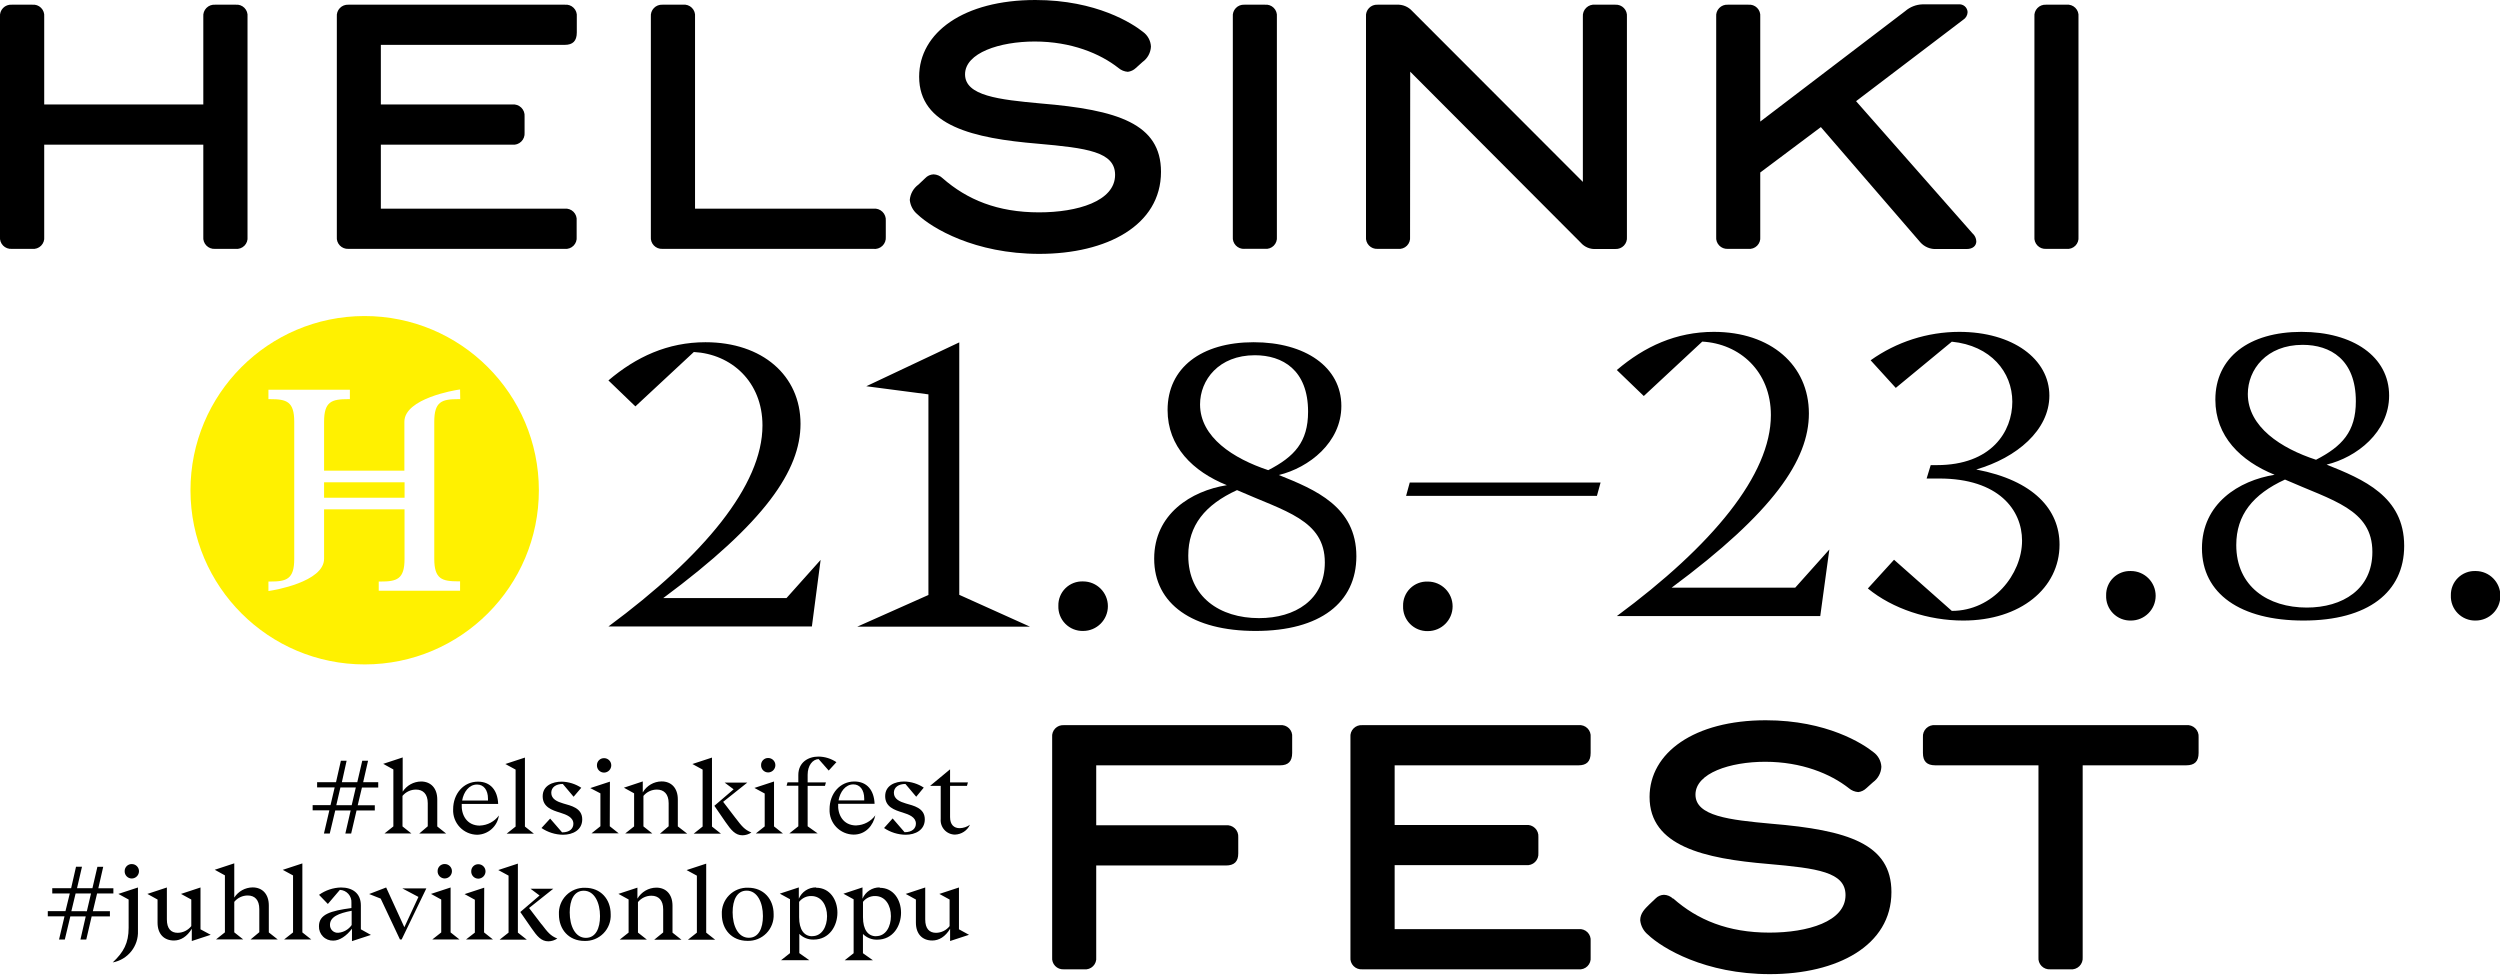
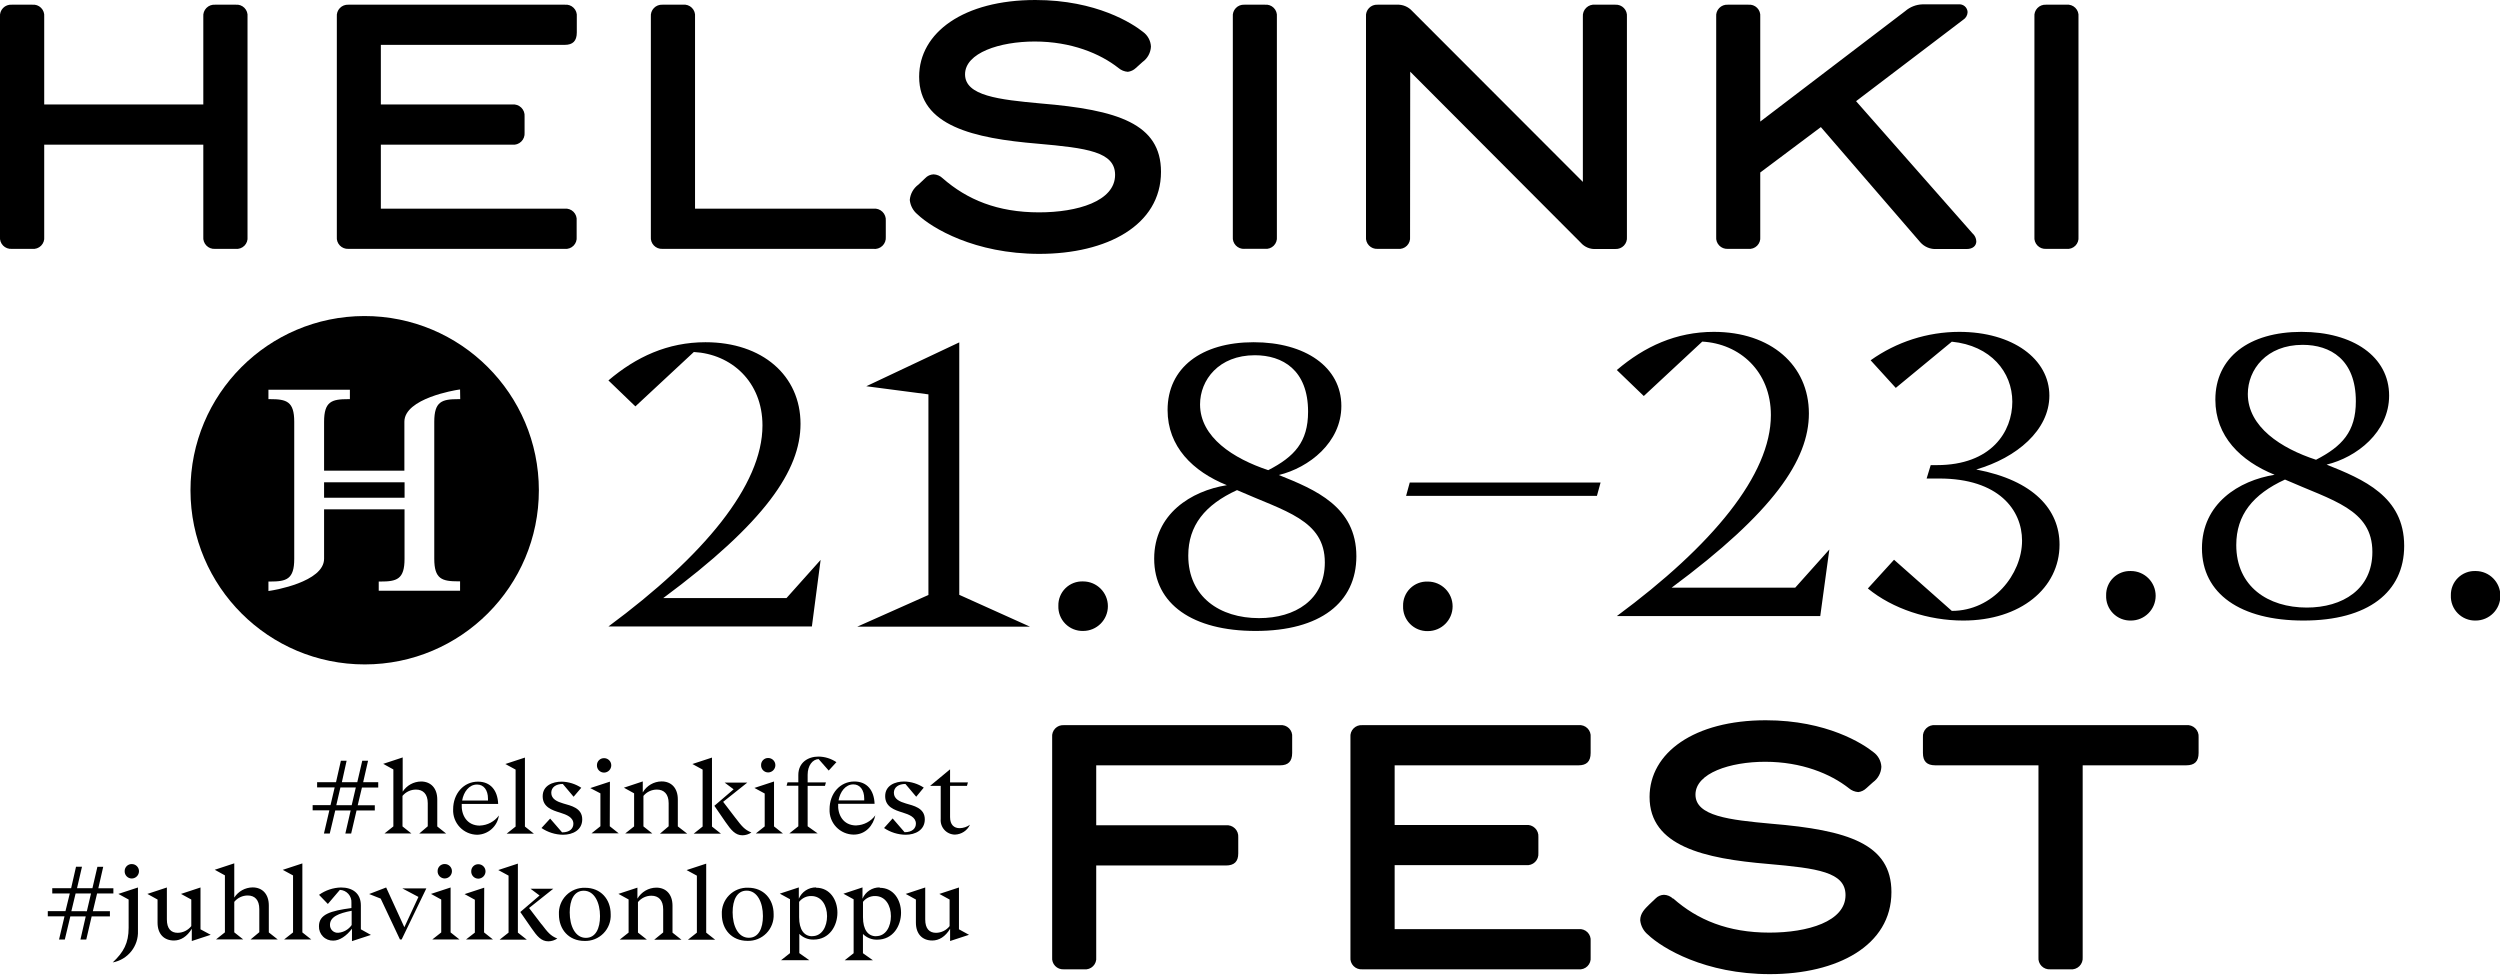
<svg xmlns="http://www.w3.org/2000/svg" viewBox="0 0 649.14 252.91">
-   <defs>
-     <style>.a{fill:#fff100;}</style>
-   </defs>
-   <rect class="a" x="84.15" y="125.23" width="20.9" height="4.01" />
-   <path class="a" d="M119.5,103.64H119c-4.24,0-6.24.58-6.24,5.87v35.57c0,5.28,2,5.87,6.24,5.87h.46v2.44H98.34V151h.45c4.25,0,6.25-.59,6.25-5.87V132.25H84.15v12.83c0,6.09-13.37,8.22-13.93,8.3l-.52.08V151h.44c4.25,0,6.26-.59,6.26-5.87V109.51c0-5.29-2-5.87-6.26-5.87H69.7V101.2H90.85v2.44H90.4c-4.25,0-6.25.58-6.25,5.87v12.7H105v-12.7c0-6.1,13.37-8.22,13.94-8.31l.52-.07ZM94.6,82.06a45.23,45.23,0,1,0,45.32,45.22A45.27,45.27,0,0,0,94.6,82.06" />
+   <rect x="84.15" y="125.23" width="20.9" height="4.01" />
+   <path d="M119.5,103.64H119c-4.24,0-6.24.58-6.24,5.87v35.57c0,5.28,2,5.87,6.24,5.87h.46v2.44H98.34V151h.45c4.25,0,6.25-.59,6.25-5.87V132.25H84.15v12.83c0,6.09-13.37,8.22-13.93,8.3l-.52.08V151h.44c4.25,0,6.26-.59,6.26-5.87V109.51c0-5.29-2-5.87-6.26-5.87H69.7V101.2H90.85v2.44H90.4c-4.25,0-6.25.58-6.25,5.87v12.7H105v-12.7c0-6.1,13.37-8.22,13.94-8.31l.52-.07ZM94.6,82.06a45.23,45.23,0,1,0,45.32,45.22A45.27,45.27,0,0,0,94.6,82.06" />
  <path d="M531.25,64.62h5.3a2.84,2.84,0,0,0,3.14-3.13V4.34a2.84,2.84,0,0,0-3.14-3.12h-5.3a2.85,2.85,0,0,0-3,3.12V61.49a2.85,2.85,0,0,0,3,3.13M472.8,33l25.83,29.92a5.21,5.21,0,0,0,4.18,1.74h7.82c1.66,0,2.53-.87,2.53-2a2.87,2.87,0,0,0-1-2.08L481.94,26.27,509.76,5.13a2.42,2.42,0,0,0,1.14-2,2.12,2.12,0,0,0-2.35-2h-9.4a7.17,7.17,0,0,0-4.43,1.74l-37.66,28.7V4.34a2.84,2.84,0,0,0-3.13-3.12h-5.31a2.85,2.85,0,0,0-3,3.12V61.49a2.86,2.86,0,0,0,3,3.13h5.31a2.84,2.84,0,0,0,3.13-3.13V44.79ZM366.17,18.61,410.44,63a4.78,4.78,0,0,0,4,1.65h5a2.86,2.86,0,0,0,3-3.13V4.34a2.85,2.85,0,0,0-3-3.12h-5.22A2.9,2.9,0,0,0,411,4.34V47.23L366.69,2.87a5,5,0,0,0-4-1.65h-5a2.85,2.85,0,0,0-3,3.12V61.49a2.85,2.85,0,0,0,3,3.13H363a2.84,2.84,0,0,0,3.13-3.13Zm-43.06,46h5.31a2.84,2.84,0,0,0,3.13-3.13V4.34a2.84,2.84,0,0,0-3.13-3.12h-5.31a2.85,2.85,0,0,0-3,3.12V61.49a2.86,2.86,0,0,0,3,3.13M244.75,46.27a3.59,3.59,0,0,0-2.35-1,3.14,3.14,0,0,0-2.17,1l-1.74,1.65a5.51,5.51,0,0,0-2.26,4,5.54,5.54,0,0,0,2,3.74c3.74,3.56,14.87,10.26,31.65,10.26,17.49,0,31.58-7.39,31.58-21.31,0-12.52-11.31-16.09-31.14-17.74-11-1-19.74-2-19.74-7.57s9-8.52,18.09-8.52c9.48,0,17,3.13,21.74,6.87a4.25,4.25,0,0,0,2.44,1,3.7,3.7,0,0,0,2.09-1l1.73-1.56a5.2,5.2,0,0,0,2.18-4,5,5,0,0,0-2.09-3.83C294.15,6.17,284.76,0,268.84,0c-18.61,0-30.18,8.44-30.18,19.92,0,12.78,14.18,16,30.79,17.39,12.79,1.13,20.09,2.09,20.09,8.09,0,6.87-9.83,9.74-19.74,9.74-10.79,0-18.7-3.3-25.05-8.87M172,64.62h54.71A2.9,2.9,0,0,0,230,61.49V57.32a2.91,2.91,0,0,0-3.21-3.14H180.47V4.34a2.83,2.83,0,0,0-3.13-3.12H172a2.86,2.86,0,0,0-3,3.12V61.49a2.86,2.86,0,0,0,3,3.13m-81.58,0h56.18a2.84,2.84,0,0,0,3.13-3.13V57.32a2.85,2.85,0,0,0-3.13-3.14H98.89V37.57H133a2.9,2.9,0,0,0,3.21-3.13V30.27A2.9,2.9,0,0,0,133,27.13H98.89V11.65h47.75c2.09,0,3.13-1,3.13-3.21V4.34a2.84,2.84,0,0,0-3.13-3.12H90.46a2.86,2.86,0,0,0-3,3.12V61.49a2.86,2.86,0,0,0,3,3.13m-34.62,0h5.31a2.83,2.83,0,0,0,3.12-3.13V4.34a2.83,2.83,0,0,0-3.12-3.12H55.84a2.86,2.86,0,0,0-3.05,3.12V27.13H11.48V4.34A2.84,2.84,0,0,0,8.35,1.22H3.05A2.86,2.86,0,0,0,0,4.34V61.49a2.86,2.86,0,0,0,3.05,3.13h5.3a2.84,2.84,0,0,0,3.13-3.13V37.57H52.79V61.49a2.86,2.86,0,0,0,3.05,3.13" />
  <path d="M540.78,198.72h26.88c2.18,0,3.22-1,3.22-3.21v-4.09a2.91,2.91,0,0,0-3.22-3.13H502.52a2.91,2.91,0,0,0-3.22,3.13v4.09c0,2.17,1,3.21,3.22,3.21H529.3v49.84a2.86,2.86,0,0,0,3.05,3.13h5.22a2.9,2.9,0,0,0,3.21-3.13ZM434.41,233.34a3.57,3.57,0,0,0-2.35-1,3.14,3.14,0,0,0-2.17.95l-1.74,1.65c-1,1-2.26,2.18-2.26,4a5.54,5.54,0,0,0,2,3.74c3.74,3.56,14.87,10.26,31.66,10.26,17.48,0,31.57-7.4,31.57-21.31,0-12.52-11.31-16.09-31.14-17.74-11-1-19.74-2-19.74-7.57s9-8.52,18.09-8.52c9.48,0,17,3.13,21.74,6.87a4.25,4.25,0,0,0,2.44,1,3.61,3.61,0,0,0,2.09-1l1.74-1.56a5.22,5.22,0,0,0,2.17-4,5,5,0,0,0-2.09-3.83c-2.6-2.09-12-8.26-27.92-8.26-18.61,0-30.18,8.44-30.18,19.92,0,12.78,14.18,16,30.8,17.39,12.78,1.13,20.08,2.09,20.08,8.09,0,6.87-9.83,9.74-19.74,9.74-10.78,0-18.7-3.3-25-8.87M353.7,251.69h56.18a2.85,2.85,0,0,0,3.14-3.13v-4.17a2.85,2.85,0,0,0-3.14-3.14H362.13V224.64h34.1a2.91,2.91,0,0,0,3.22-3.13v-4.17a2.91,2.91,0,0,0-3.22-3.13h-34.1V198.72h47.75c2.09,0,3.14-1,3.14-3.21v-4.09a2.85,2.85,0,0,0-3.14-3.13H353.7a2.86,2.86,0,0,0-3.05,3.13v57.14a2.86,2.86,0,0,0,3.05,3.13m-77.5,0h5.31a2.84,2.84,0,0,0,3.13-3.13V224.73H318.3c2.17,0,3.22-1,3.22-3.13v-4.18a2.91,2.91,0,0,0-3.22-3.13H284.64V198.72h47.75c2.09,0,3.13-1,3.13-3.21v-4.09a2.84,2.84,0,0,0-3.13-3.13H276.2a2.85,2.85,0,0,0-3,3.13v57.14a2.85,2.85,0,0,0,3,3.13" />
  <path d="M370.75,163.87a6.43,6.43,0,0,0,0-12.86,6.17,6.17,0,0,0-6.43,6.33,6.28,6.28,0,0,0,6.43,6.53m-43.86-3.37c-10.12,0-18.35-5.49-18.35-16.24,0-7.8,4.33-13.18,12.66-17C333.64,132.77,344,135,344,146.05c0,9.7-7.7,14.45-17.08,14.45M311.6,105c0-6.33,4.85-12.76,14.23-12.76,7.17,0,13.82,3.8,13.82,14.66,0,7.9-3.59,11.7-10.34,15.18-9.06-3-17.71-8.54-17.71-17.08m20.46,18.34c7.8-1.89,16.23-8.43,16.23-17.92,0-10.12-9.38-16.56-22.77-16.56-13.6,0-22.35,6.65-22.35,17.61,0,9.49,6.53,15.93,15.39,19.51-9.28,1.48-18.87,7.48-18.87,19.09,0,11.8,10,18.76,26.35,18.76,16.77,0,26.15-7.38,26.15-19.4,0-12.86-10.65-17.29-20.13-21.09m-50.82,40.49a6.43,6.43,0,0,0,0-12.86,6.17,6.17,0,0,0-6.43,6.33,6.28,6.28,0,0,0,6.43,6.53m-32.16-9.38V88.9l-24.14,11.39,16.13,2.11v52.09l-18.46,8.22h44.81Zm-36-9.07-8.86,9.91H172.22c26.46-19.61,35.64-33.21,35.64-45.23,0-12.55-9.92-21.2-24.68-21.2-9.8,0-18,3.8-25.2,9.92l7,6.74,15.18-14.12c9.71.52,17.82,7.69,17.82,19.08,0,15.5-15.18,33.84-40,52.19h52.83Z" />
  <path d="M642.81,161.13a6.43,6.43,0,0,0,0-12.86,6.18,6.18,0,0,0-6.43,6.33,6.28,6.28,0,0,0,6.43,6.53M599,157.76c-10.12,0-18.34-5.48-18.34-16.24,0-7.8,4.32-13.18,12.65-17C605.7,130,616,132.24,616,143.31c0,9.7-7.7,14.45-17.08,14.45M583.66,102.3c0-6.33,4.85-12.76,14.24-12.76,7.17,0,13.81,3.8,13.81,14.66,0,7.91-3.59,11.7-10.34,15.18-9.06-2.95-17.71-8.54-17.71-17.08m20.46,18.34c7.8-1.89,16.23-8.43,16.23-17.92,0-10.12-9.38-16.55-22.77-16.55-13.6,0-22.35,6.64-22.35,17.61,0,9.49,6.53,15.92,15.39,19.5-9.28,1.48-18.87,7.49-18.87,19.08,0,11.81,10,18.77,26.36,18.77,16.76,0,26.15-7.38,26.15-19.4,0-12.86-10.66-17.29-20.14-21.09M553.3,161.13a6.43,6.43,0,0,0,0-12.86,6.18,6.18,0,0,0-6.43,6.33,6.28,6.28,0,0,0,6.43,6.53m-40.17-39.22c10.54-3.06,19-10.23,19-19.19,0-9.49-9.5-16.55-23.41-16.55a39.71,39.71,0,0,0-23,7.38l6.53,7.17,14.55-12c10.12,1,15.71,7.9,15.71,15.6s-5.37,16.45-19.61,16.45h-1.58l-1.06,3.48h3.27c15.5,0,21.51,8.22,21.51,16.13,0,8.75-7.59,18.24-18.24,18.24l-15-13.28L485,152.8c6.43,5.28,15.71,8.33,24.77,8.33,14.87,0,25-8.43,25-19.71,0-9.07-6.64-16.66-21.61-19.51M475,142.68l-8.86,9.91H434.05c26.46-19.61,35.64-33.21,35.64-45.23,0-12.55-9.91-21.19-24.67-21.19-9.81,0-18,3.79-25.2,9.91l7,6.75L442,88.7c9.7.53,17.82,7.7,17.82,19.08,0,15.5-15.18,33.85-40,52.19h52.82ZM415.6,125.29H366.05l-.95,3.47h49.55Z" />
  <path d="M249,241.3V230.44l-5.09,1.67,2.66,1.46v6.9a4.53,4.53,0,0,1-3.53,1.74c-1.72,0-2.8-1.07-2.8-3.47v-8.3l-5.07,1.67,2.65,1.46v6c0,3,1.72,4.64,4.25,4.64,1.75,0,3.4-1,4.63-3.05v3.18l4.91-1.61Zm-21.52,1.8c-2.08,0-3.4-1.67-3.4-4.93v-4a3.89,3.89,0,0,1,3.15-1.51c2.67,0,4.1,2.42,4.1,5.23,0,2.63-1.27,5.19-3.85,5.19m.94-12.66a4.78,4.78,0,0,0-4.47,2.94v-2.94L219,232.06l2.65,1.45v14l-2.32,1.83h7.33l-2.59-1.83v-5a5,5,0,0,0,3.69,1.48c4.13,0,6.2-3.58,6.2-7,0-3.29-1.91-6.47-5.55-6.47M210.89,243.1c-2.07,0-3.39-1.67-3.39-4.93v-4a3.89,3.89,0,0,1,3.15-1.51c2.67,0,4.1,2.42,4.1,5.23,0,2.63-1.27,5.19-3.86,5.19m1-12.66a4.78,4.78,0,0,0-4.47,2.94v-2.94l-4.94,1.62,2.65,1.45v14l-2.32,1.83h7.33l-2.59-1.83v-5a5,5,0,0,0,3.69,1.48c4.13,0,6.2-3.58,6.2-7,0-3.29-1.92-6.47-5.55-6.47m-17.45,13c-2.78,0-4.21-3.08-4.21-6.61,0-3.2,1.13-5.63,3.64-5.63,2.77,0,4.23,3.07,4.23,6.6,0,3.21-1.13,5.64-3.66,5.64m-.19-13a6.58,6.58,0,0,0-6.82,6.93c0,3.91,2.59,6.87,6.65,6.87a6.6,6.6,0,0,0,6.8-6.93c0-3.91-2.59-6.87-6.63-6.87m-10.88-6.25-5.09,1.67,2.67,1.45v14.8l-2.32,1.83h7.06l-2.32-1.83Zm-13.49,19.75h7.06l-2.32-1.83v-7c0-3-1.72-4.69-4.2-4.69a5.75,5.75,0,0,0-4.91,2.86v-2.86l-4.93,1.62,2.64,1.45v8.6l-2.31,1.83h7.06l-2.32-1.83v-7.92a4.49,4.49,0,0,1,3.5-1.65c1.81,0,3.05,1.13,3.05,3.53v6Zm-17.75-.48c-2.77,0-4.2-3.08-4.2-6.61,0-3.2,1.13-5.63,3.64-5.63,2.77,0,4.23,3.07,4.23,6.6,0,3.21-1.14,5.64-3.67,5.64m-.19-13a6.58,6.58,0,0,0-6.81,6.93c0,3.91,2.58,6.87,6.65,6.87a6.59,6.59,0,0,0,6.79-6.93c0-3.91-2.58-6.87-6.63-6.87M140.61,240l-3.23-4.23,6.28-5h-5.9l2.34,1.75-5,4.29L138,241c1.46,2.1,2.53,3.42,4.39,3.42a4.27,4.27,0,0,0,2.32-.73c-1.78-.69-2.53-1.67-4.07-3.69m-6.17-15.76-5.09,1.67,2.67,1.45v14.8l-2.32,1.83h7.06l-2.32-1.83Zm-8.74,6.25-5.1,1.67,2.67,1.46v8.54L121,243.94H128l-2.31-1.83Zm-1.52-2.34a1.9,1.9,0,0,0,1.86-1.92,1.86,1.86,0,0,0-1.86-1.83,1.8,1.8,0,0,0-1.85,1.83,1.84,1.84,0,0,0,1.85,1.92M117,230.44l-5.09,1.67,2.66,1.46v8.54l-2.32,1.83h7.06L117,242.11Zm-1.51-2.34a1.9,1.9,0,0,0,1.86-1.92,1.86,1.86,0,0,0-1.86-1.83,1.81,1.81,0,0,0-1.86,1.83,1.85,1.85,0,0,0,1.86,1.92m-11.2,15.84,6.41-13.26h-6.23l4.18,2.21-3.66,7.87-4.72-10.32-4.42,1.7,3,1.19,5,10.61ZM91.31,240.2a4.71,4.71,0,0,1-3.48,2,2,2,0,0,1-2.15-2.07c0-2.05,2.24-3,5.63-3.64Zm5,2.56-2.61-1.46v-6.2c0-3.2-2.21-4.66-5.17-4.66a10.26,10.26,0,0,0-5.69,1.91l2.29,2.37,3.12-3.66a3.15,3.15,0,0,1,3,3.37v1.35c-5.39.72-8.43,1.61-8.43,4.71a3.61,3.61,0,0,0,3.72,3.75c1.61,0,3.42-1.19,4.85-3.1v3.23Zm-17.8-18.57-5.09,1.67,2.67,1.45v14.8l-2.32,1.83h7.06l-2.32-1.83ZM65.06,243.94h7.06l-2.32-1.83v-7c0-3-1.72-4.69-4.2-4.69a5.74,5.74,0,0,0-4.77,2.64v-8.89l-5.07,1.67,2.64,1.45v14.8l-2.31,1.83h7.06l-2.32-1.83v-7.92a4.49,4.49,0,0,1,3.5-1.65c1.81,0,3,1.13,3,3.53v6Zm-13-2.64V230.44L47,232.11l2.67,1.46v6.9a4.56,4.56,0,0,1-3.53,1.74c-1.73,0-2.81-1.07-2.81-3.47v-8.3l-5.06,1.67,2.64,1.46v6c0,3,1.72,4.64,4.26,4.64,1.75,0,3.39-1,4.63-3.05v3.18l4.91-1.61Zm-21.33-9.19,2.67,1.46v7.33c0,4-1.32,6.35-4.13,9a8,8,0,0,0,6.55-8.22V230.44Zm3.5-4a1.9,1.9,0,0,0,1.86-1.92,1.86,1.86,0,0,0-1.86-1.83,1.81,1.81,0,0,0-1.86,1.83,1.85,1.85,0,0,0,1.86,1.92m-15.7,8.48L19.63,232h4l-1.08,4.61Zm-3.2,7.36h1.5l1.43-6h4l-1.37,6h1.51l1.4-6h4.74v-1.35H24.11l1.1-4.61h4.23v-1.34H25.53l1.27-5.58H25.29L24,230.63H20l1.29-5.58H19.74l-1.27,5.58h-4.9V232h4.55L17,236.58H12.41v1.35h4.34Z" />
  <path d="M251.86,214.15a4.78,4.78,0,0,1-2.67.89c-1.48,0-2.5-.89-2.5-2.88v-8.11h4.39l.24-.89h-4.63v-3.4l-5.18,4.29h2.75v8.59a3.74,3.74,0,0,0,3.69,4.07,4.45,4.45,0,0,0,3.91-2.56m-12-9.64a9.61,9.61,0,0,0-5.09-1.59c-2.32,0-4.93,1-4.93,3.8s2.42,3.61,4.52,4.25c1.73.54,3.46,1.22,3.46,2.89,0,1.21-.92,2.23-2.94,2.23l-3.1-3.58L229.55,215a10.25,10.25,0,0,0,5.58,1.75c2.58,0,5-1.24,5-4,0-3-3-3.55-4.91-4.12-1.56-.46-3.12-1.13-3.12-2.78,0-1.45,1.24-2.29,3-2.29l2.8,3.32Zm-18.27-.84c1.67,0,2.81,1.4,2.81,3.69v.46h-6.66c.38-2.21,1.78-4.15,3.85-4.15m.78,10.67c-3.5,0-4.9-2.86-4.74-5.63h9.46c-.13-3.48-1.94-5.79-5.25-5.79-3.72,0-6.44,3.12-6.44,7.19a6.32,6.32,0,0,0,6.25,6.6c3.15,0,5.09-2.4,5.63-5a6.38,6.38,0,0,1-4.91,2.61m-9.83-17.24,2.64,3,2-2.18a8.49,8.49,0,0,0-4.66-1.45c-2.7,0-5.23,1.53-5.23,4.79v1.89h-2.8l-.25.89h3.05v10.53l-2.32,1.84h7.33l-2.59-1.84V204.05h4.5l.24-.89h-4.74v-2c0-2.34,1.24-4,2.86-4.06m-11.59,5.82-5.09,1.67,2.67,1.45v8.54l-2.32,1.84h7.06l-2.32-1.84Zm-1.5-2.35a1.89,1.89,0,0,0,1.85-1.91,1.86,1.86,0,0,0-1.85-1.84,1.8,1.8,0,0,0-1.86,1.84,1.84,1.84,0,0,0,1.86,1.91M191,212.43l-3.23-4.23,6.28-5h-5.9l2.34,1.75-5,4.28,2.91,4.24c1.46,2.1,2.54,3.42,4.4,3.42a4.27,4.27,0,0,0,2.31-.73c-1.78-.7-2.53-1.67-4.07-3.69m-6.17-15.76-5.09,1.67,2.66,1.45v14.79l-2.31,1.84h7.06l-2.32-1.84Zm-13.5,19.75h7.06L176,214.58v-7c0-3-1.72-4.68-4.2-4.68a5.71,5.71,0,0,0-4.9,2.85v-2.85L162,204.53l2.65,1.46v8.59l-2.32,1.84h7.06l-2.32-1.84v-7.92a4.51,4.51,0,0,1,3.5-1.64c1.81,0,3.05,1.13,3.05,3.53v6Zm-13-13.5-5.1,1.67L155.9,206v8.54l-2.31,1.84h7.06l-2.32-1.84Zm-1.51-2.35a1.89,1.89,0,0,0,1.86-1.91,1.86,1.86,0,0,0-1.86-1.84,1.81,1.81,0,0,0-1.86,1.84,1.84,1.84,0,0,0,1.86,1.91m-5.93,3.94a9.61,9.61,0,0,0-5.09-1.59c-2.32,0-4.93,1-4.93,3.8s2.42,3.61,4.53,4.25c1.72.54,3.44,1.22,3.44,2.89,0,1.21-.91,2.23-2.93,2.23l-3.1-3.58L140.6,215a10.23,10.23,0,0,0,5.58,1.75c2.58,0,5-1.24,5-4,0-3-3-3.55-4.91-4.12-1.56-.46-3.13-1.13-3.13-2.78,0-1.45,1.24-2.29,3-2.29l2.8,3.32Zm-14.63-7.84-5.09,1.67,2.67,1.45v14.79l-2.32,1.84h7.06l-2.32-1.84Zm-12.4,7c1.68,0,2.81,1.4,2.81,3.69v.46H120c.38-2.21,1.78-4.15,3.85-4.15m.79,10.67c-3.51,0-4.91-2.86-4.75-5.63h9.46c-.13-3.48-1.94-5.79-5.25-5.79-3.72,0-6.44,3.12-6.44,7.19a6.32,6.32,0,0,0,6.25,6.6,5.82,5.82,0,0,0,5.63-5,6.38,6.38,0,0,1-4.9,2.61m-15.79,2.08h7l-2.31-1.84v-7c0-3-1.73-4.68-4.21-4.68a5.76,5.76,0,0,0-4.77,2.64v-8.89l-5.06,1.67,2.64,1.45v14.79l-2.31,1.84h7l-2.32-1.84v-7.92a4.53,4.53,0,0,1,3.51-1.64c1.81,0,3.05,1.13,3.05,3.53v6Zm-21.53-7.36,1.07-4.61h4l-1.07,4.61Zm-3.21,7.36h1.51l1.43-6h4l-1.38,6h1.51l1.4-6h4.74v-1.34H92.88l1.1-4.61h4.23V203.1H94.3l1.27-5.57H94.06l-1.29,5.57h-4L90,197.53H88.51l-1.26,5.57H82.34v1.35H86.9l-1.08,4.61H81.18v1.34h4.34Z" />
</svg>
